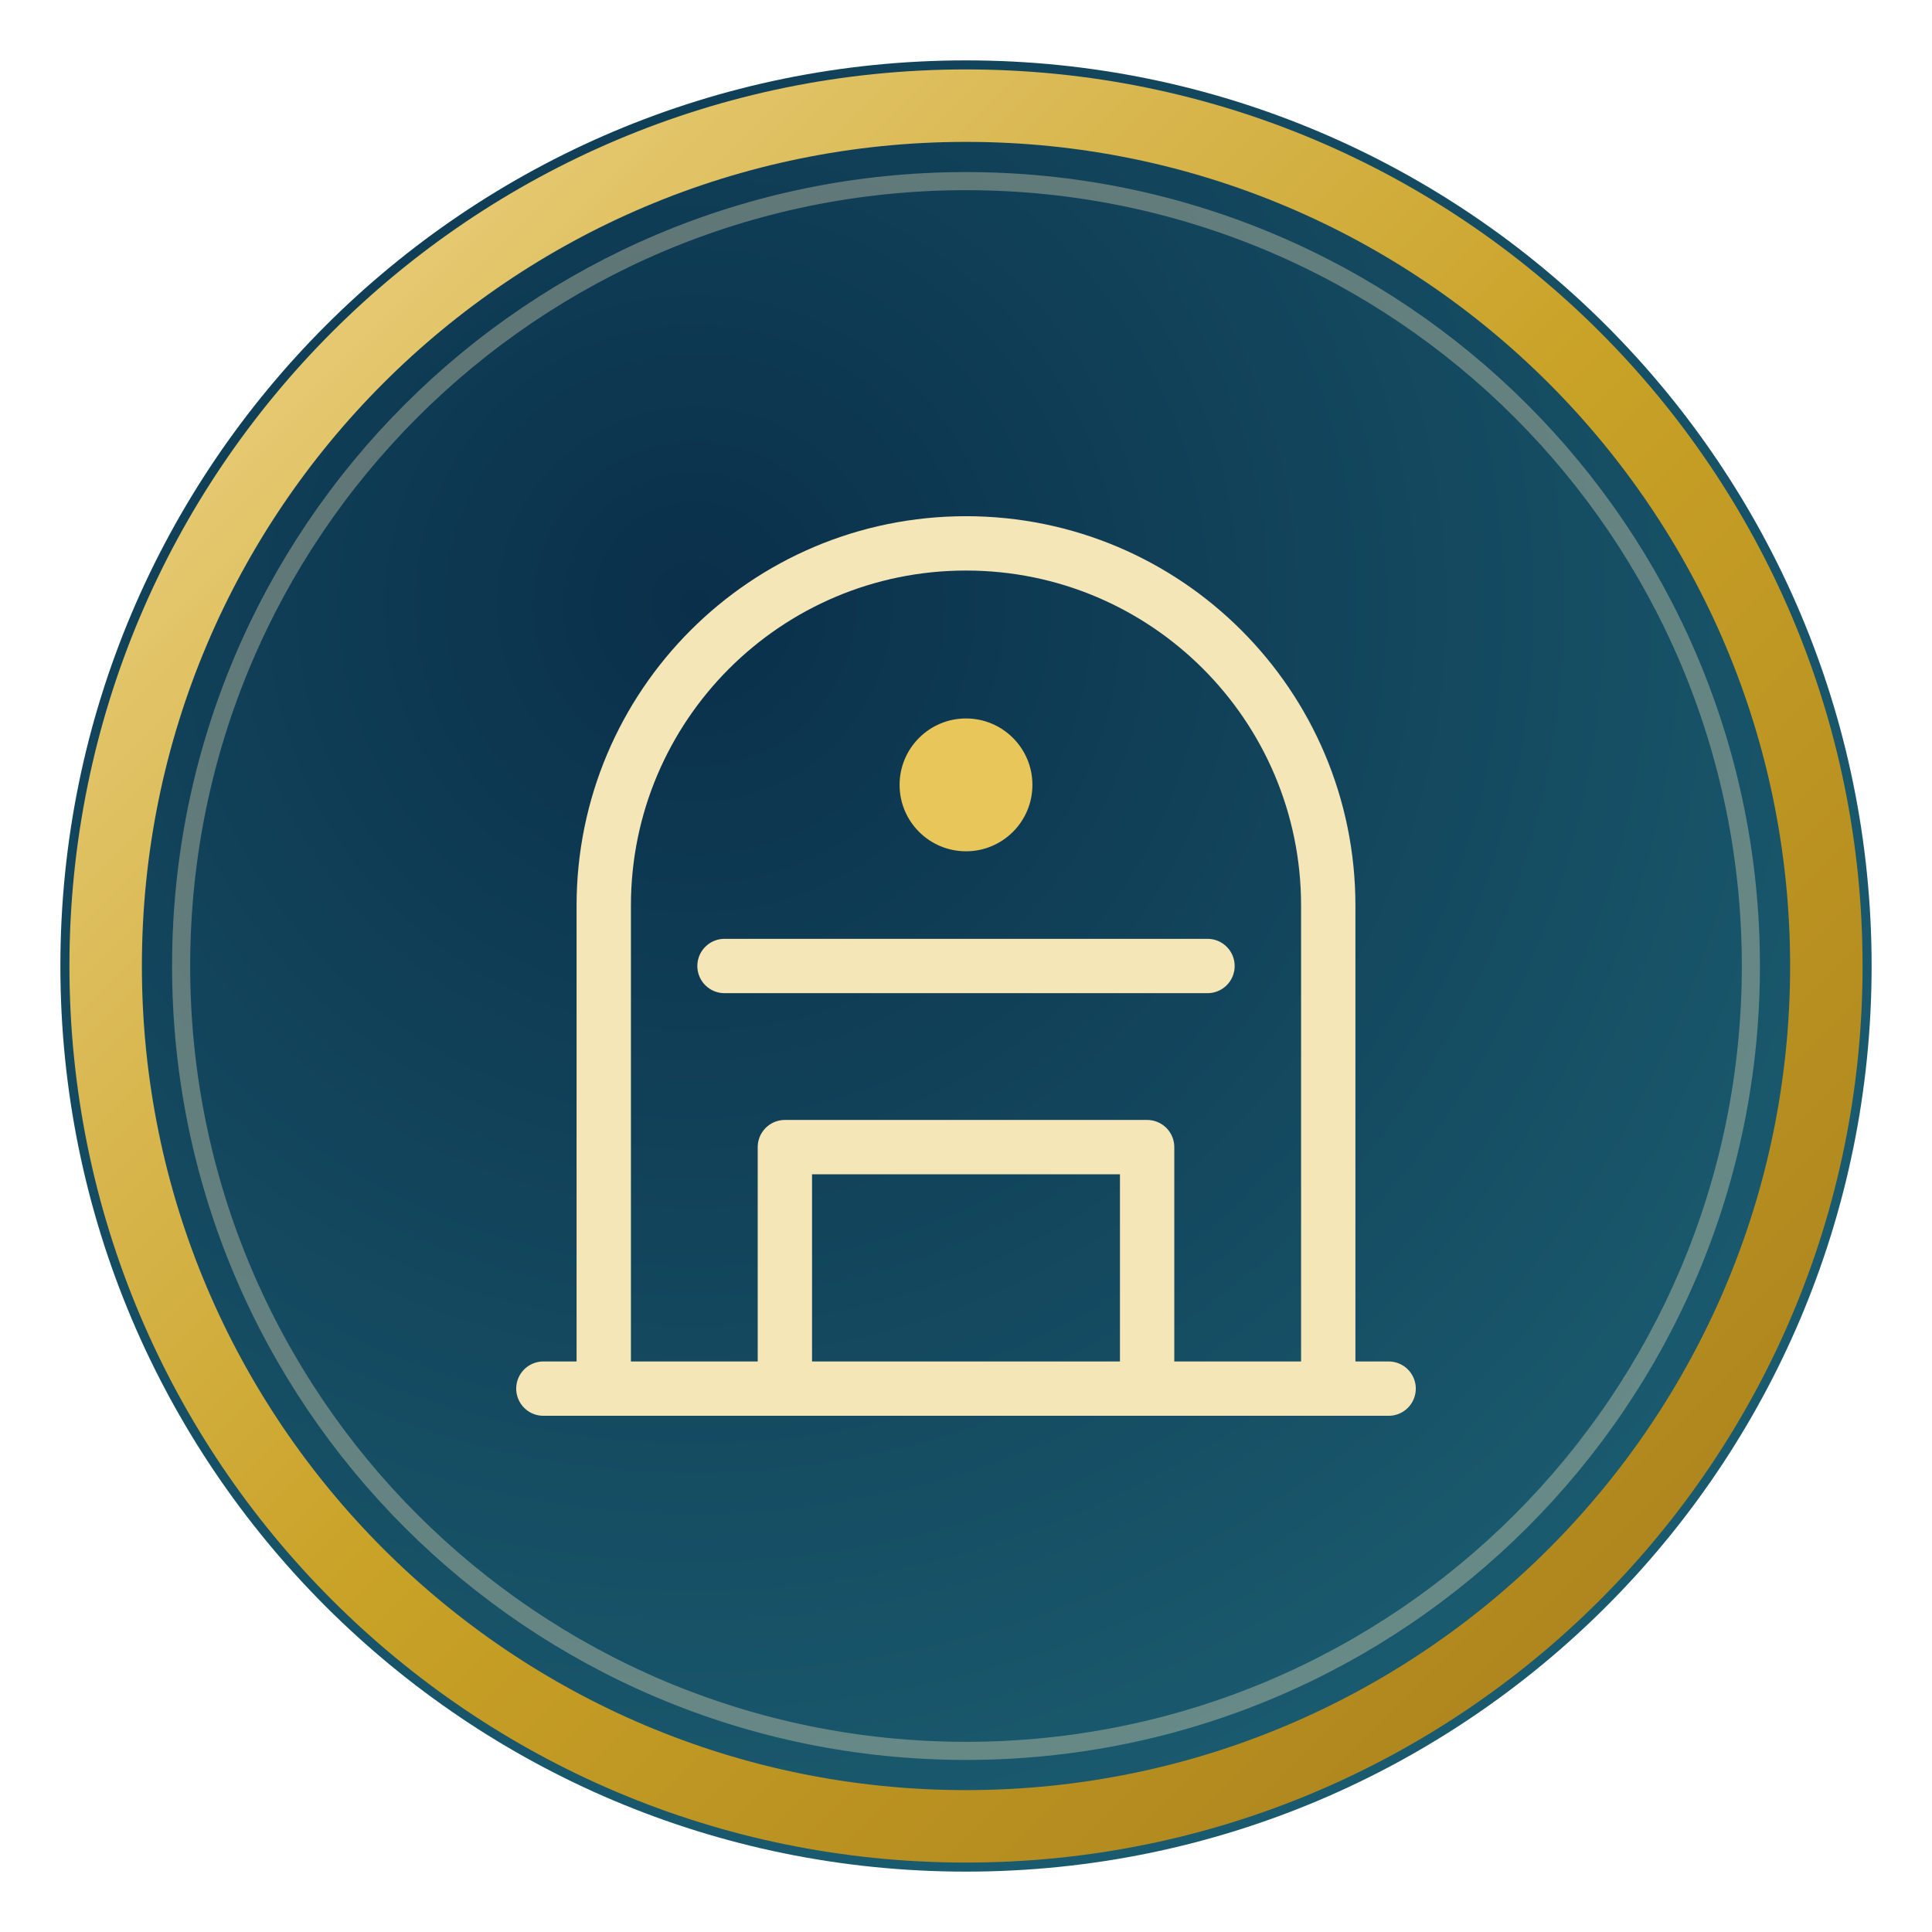
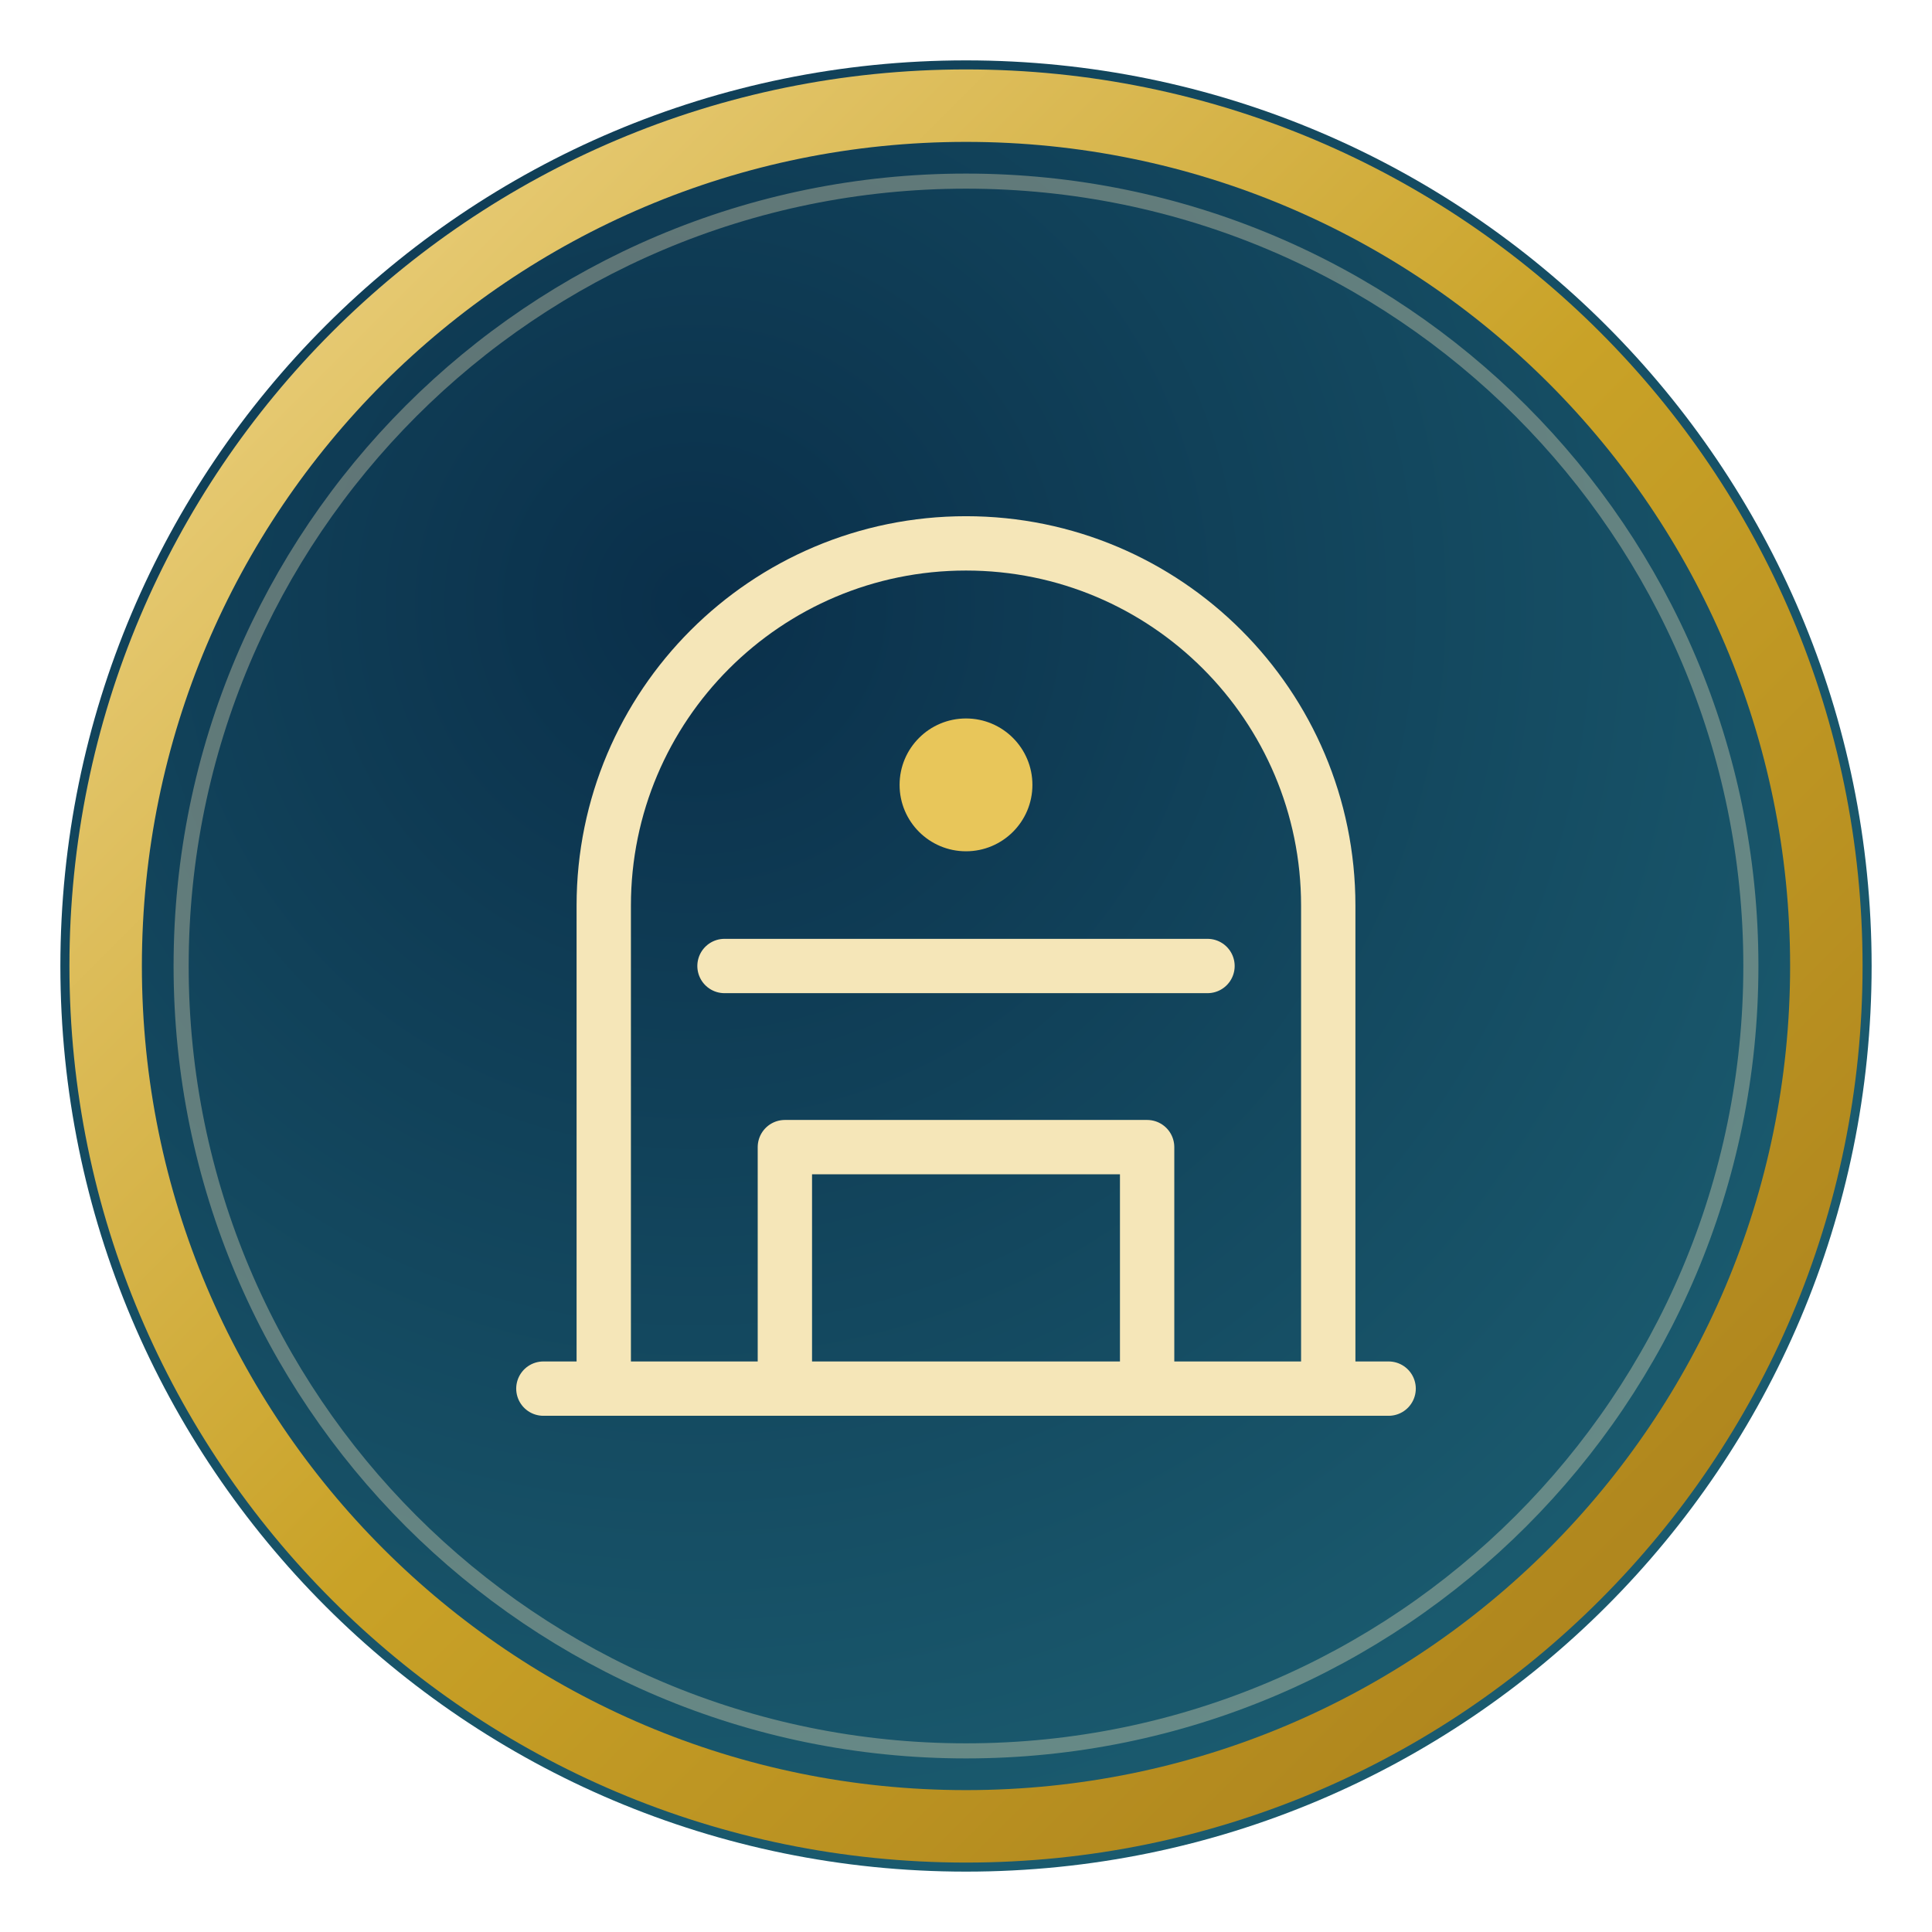
<svg xmlns="http://www.w3.org/2000/svg" viewBox="0 0 64 64">
  <defs>
    <radialGradient id="g" cx="35%" cy="30%" r="70%">
      <stop offset="0%" stop-color="#0a2f4a" />
      <stop offset="100%" stop-color="#1a5a6e" />
    </radialGradient>
    <linearGradient id="gold" x1="0" y1="0" x2="1" y2="1">
      <stop offset="0%" stop-color="#f0d78c" />
      <stop offset="50%" stop-color="#c9a227" />
      <stop offset="100%" stop-color="#a67c1a" />
    </linearGradient>
  </defs>
  <circle cx="32" cy="32" r="30" fill="url(#g)" />
  <circle cx="32" cy="32" r="28.5" fill="none" stroke="url(#gold)" stroke-width="2.4" />
-   <circle cx="32" cy="32" r="26" fill="none" stroke="#f5e6b8" stroke-width="0.6" opacity="0.35" />
+   <circle cx="32" cy="32" r="26" fill="none" stroke="#f5e6b8" stroke-width="0.5" opacity="0.35" />
  <path fill="none" stroke="#f5e6b8" stroke-width="1.8" stroke-linecap="round" stroke-linejoin="round" d="M18 46h28" />
  <path fill="none" stroke="#f5e6b8" stroke-width="1.8" stroke-linecap="round" stroke-linejoin="round" d="M20 46V30a12 12 0 0 1 24 0v16" />
  <path fill="none" stroke="#f5e6b8" stroke-width="1.8" stroke-linecap="round" stroke-linejoin="round" d="M26 46v-8h12v8" />
  <path fill="none" stroke="#f5e6b8" stroke-width="1.8" stroke-linecap="round" stroke-linejoin="round" d="M24 32h16" />
  <circle fill="#e8c65a" cx="32" cy="26" r="2.2" />
</svg>
